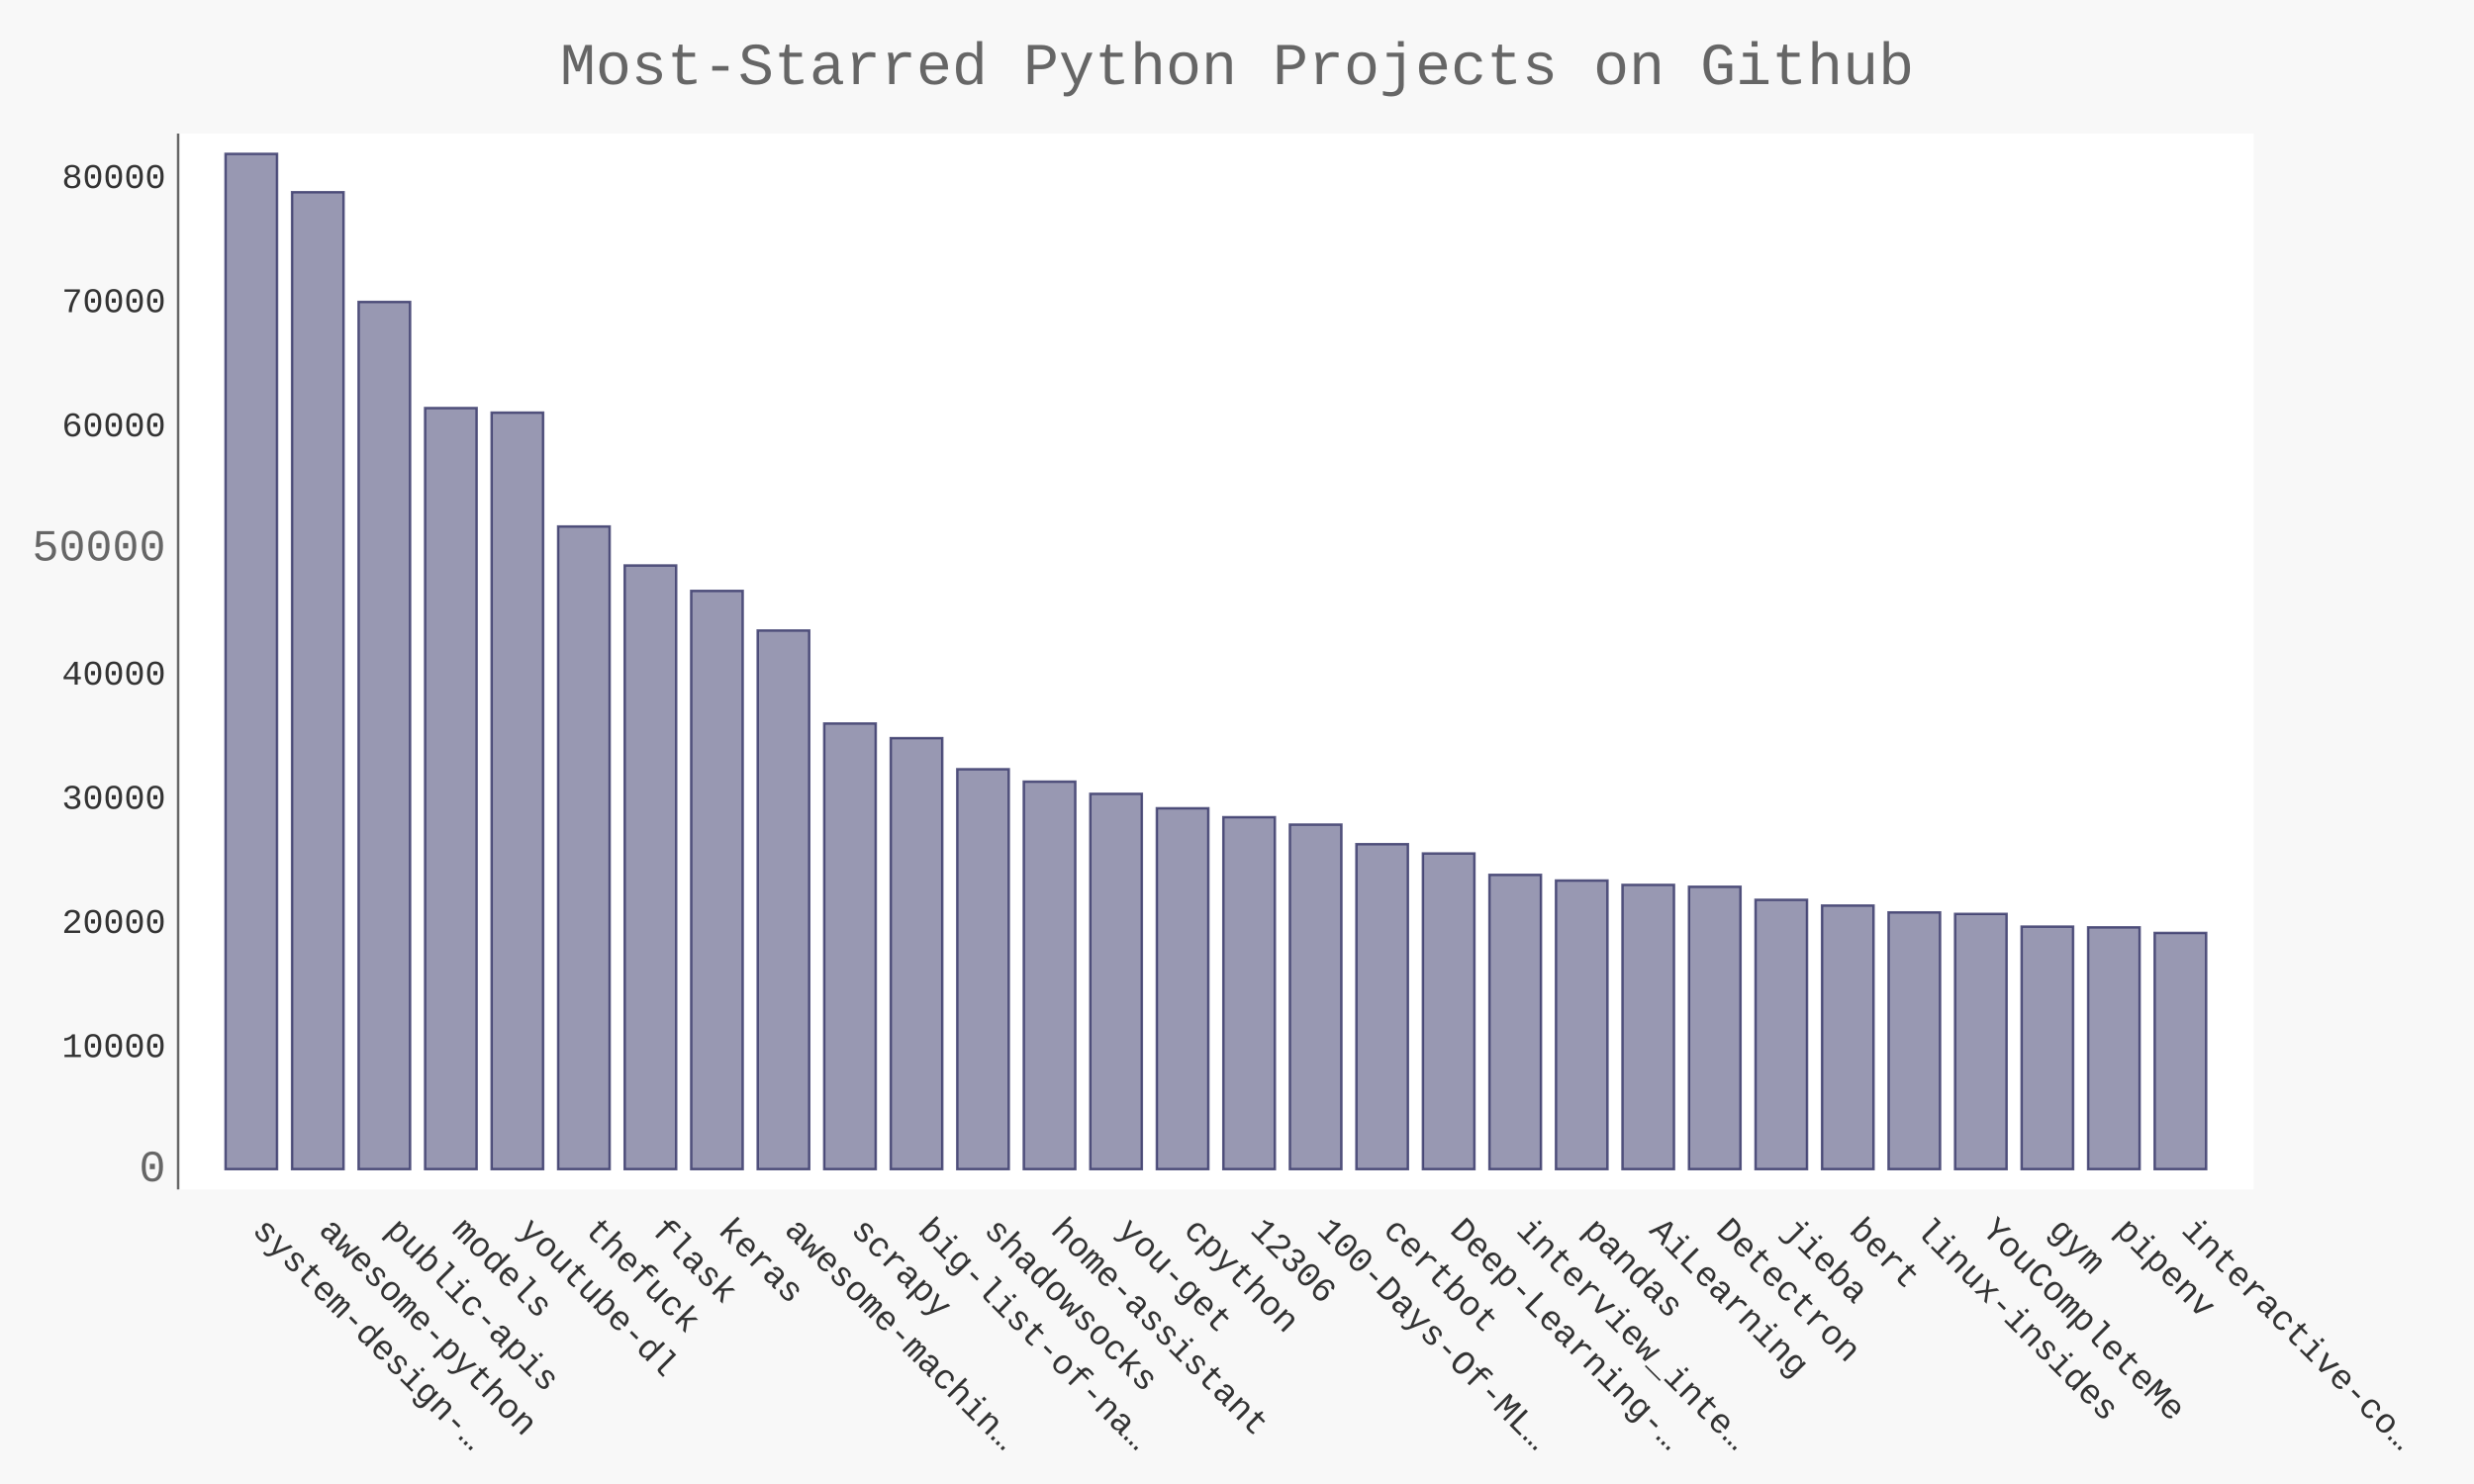
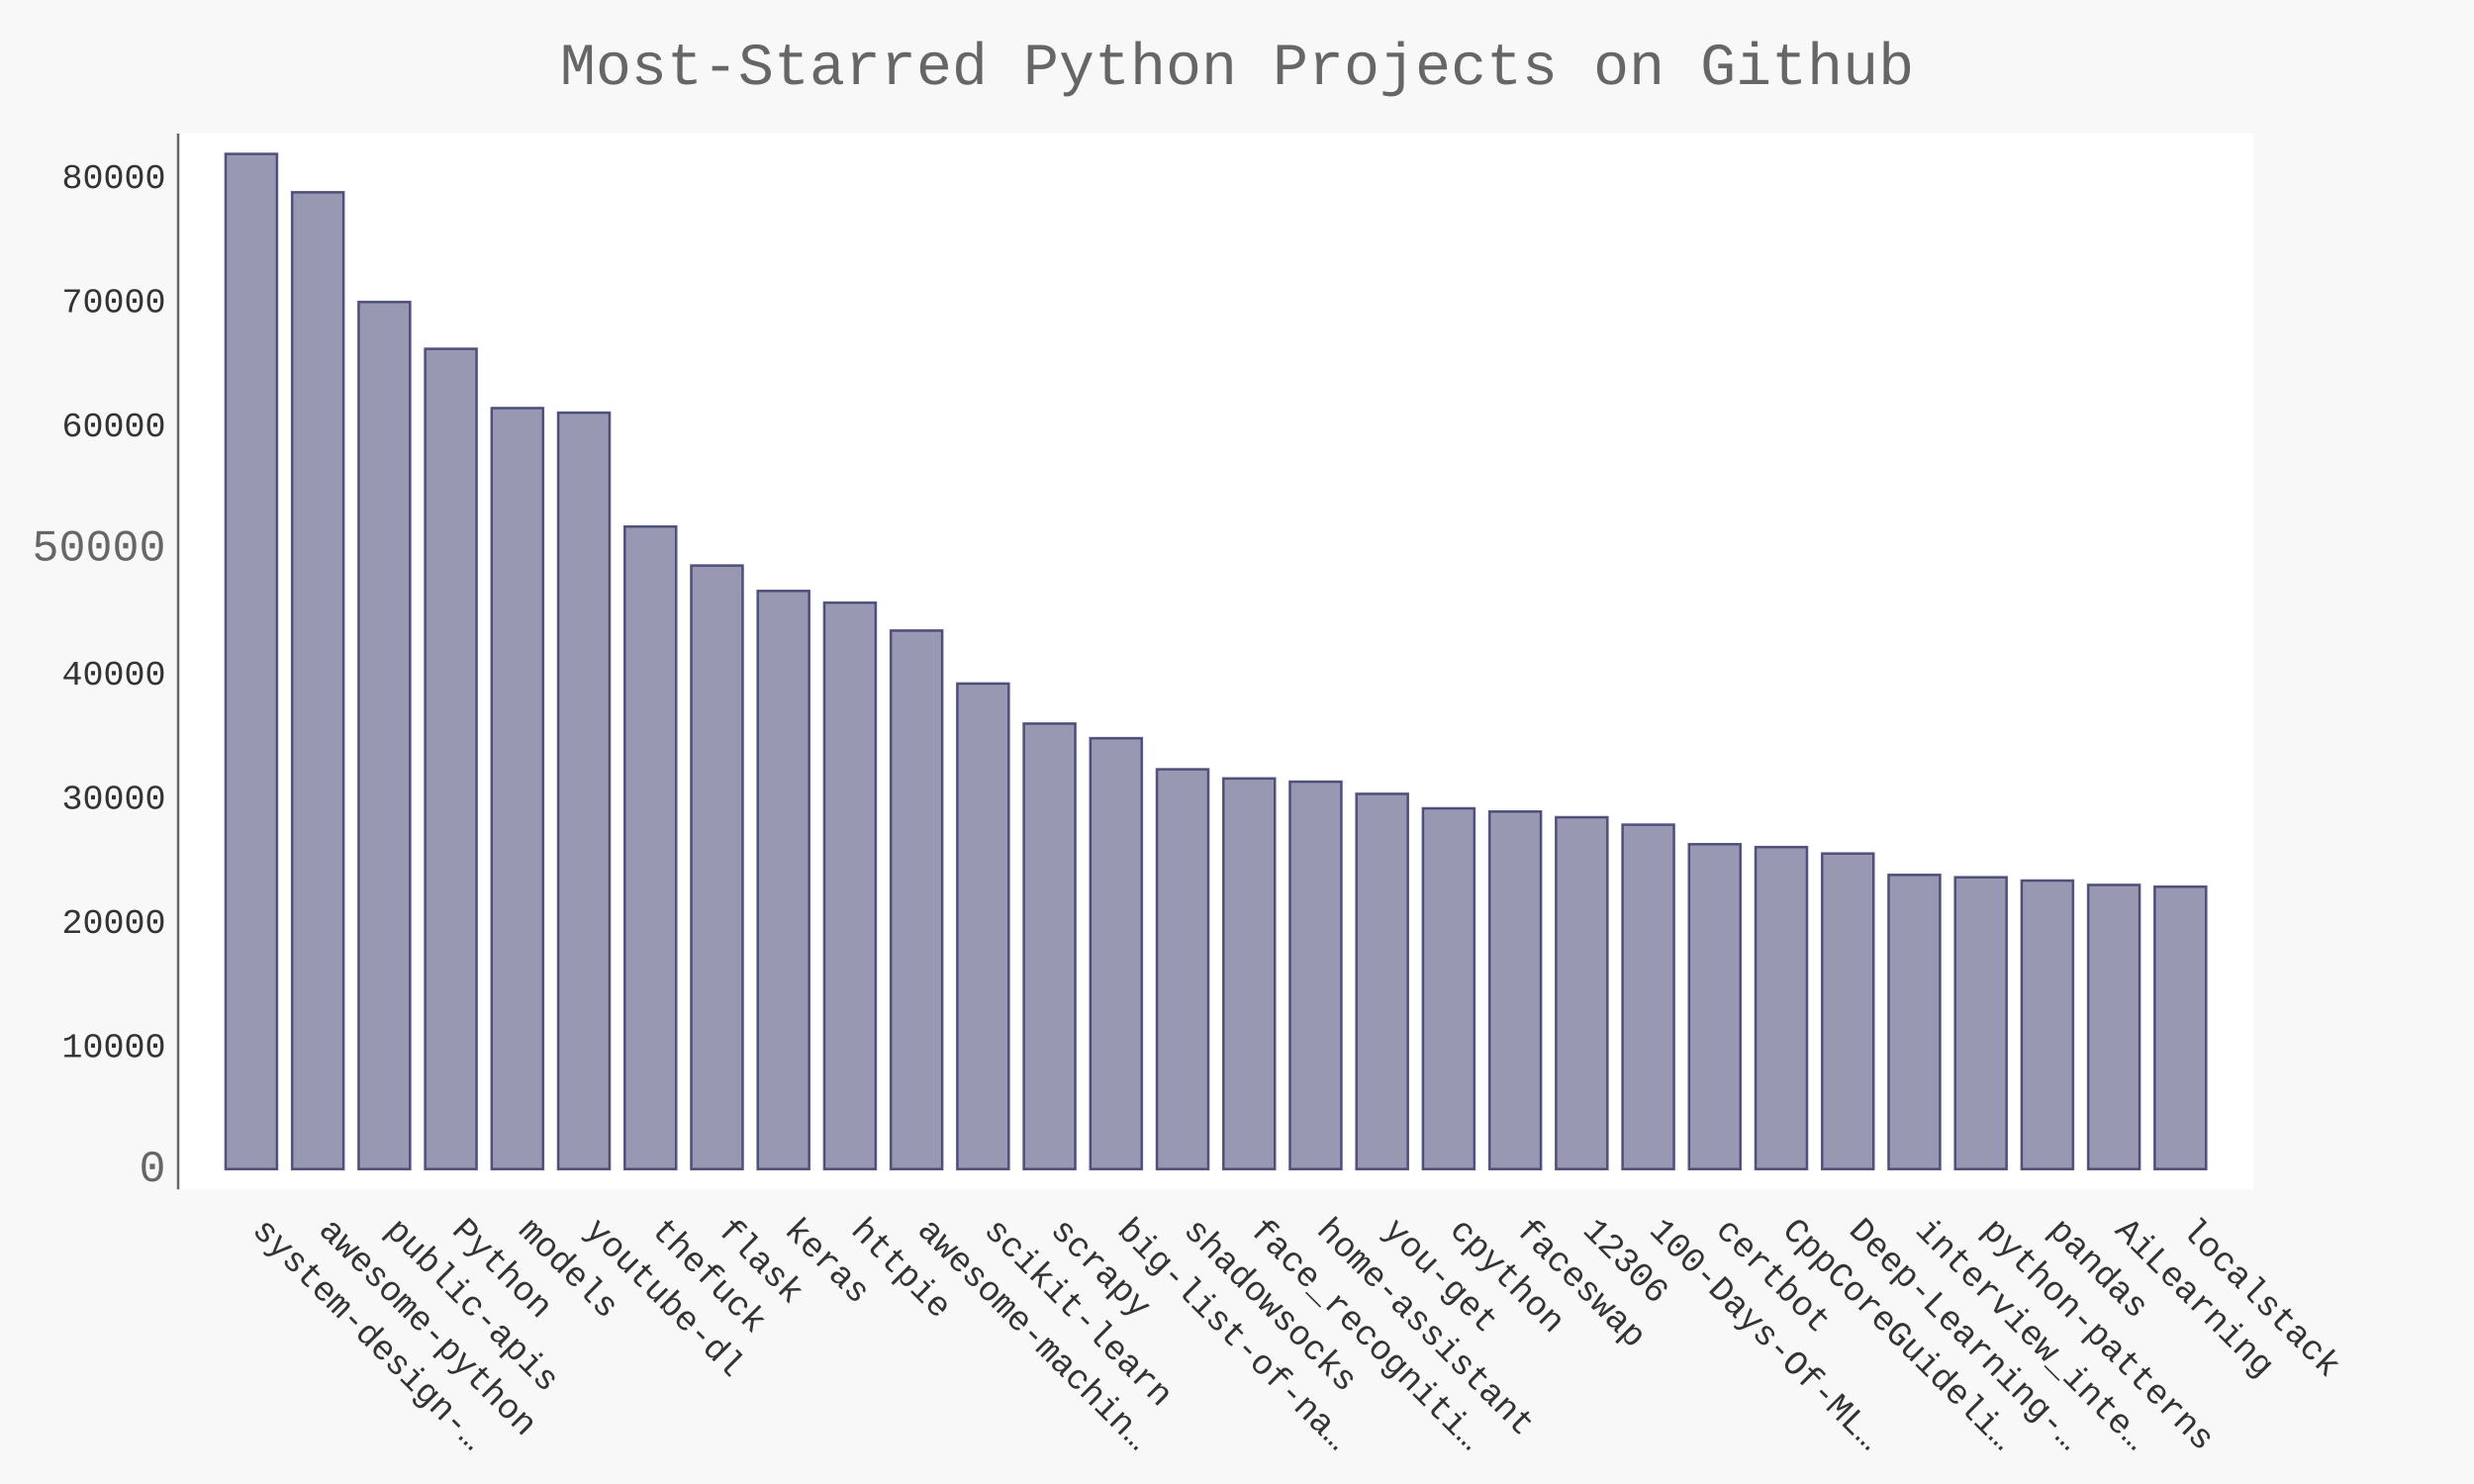
- <svg xmlns="http://www.w3.org/2000/svg" class="pygal-chart" id="chart-07bf0315-4d5c-4187-bade-30e91d21779e" viewBox="0 0 1000 600">
+ <svg xmlns="http://www.w3.org/2000/svg" class="pygal-chart" id="chart-45a9637f-76ad-4a3e-85ce-acbdf488adbe" viewBox="0 0 1000 600">
  <defs>
-     <style type="text/css">#chart-07bf0315-4d5c-4187-bade-30e91d21779e{-webkit-user-select:none;-webkit-font-smoothing:antialiased;font-family:Consolas,"Liberation Mono",Menlo,Courier,monospace}#chart-07bf0315-4d5c-4187-bade-30e91d21779e .title{font-family:Consolas,"Liberation Mono",Menlo,Courier,monospace;font-size:24px}#chart-07bf0315-4d5c-4187-bade-30e91d21779e .legends .legend text{font-family:Consolas,"Liberation Mono",Menlo,Courier,monospace;font-size:14px}#chart-07bf0315-4d5c-4187-bade-30e91d21779e .axis text{font-family:Consolas,"Liberation Mono",Menlo,Courier,monospace;font-size:14px}#chart-07bf0315-4d5c-4187-bade-30e91d21779e .axis text.major{font-family:Consolas,"Liberation Mono",Menlo,Courier,monospace;font-size:18px}#chart-07bf0315-4d5c-4187-bade-30e91d21779e .text-overlay text.value{font-family:Consolas,"Liberation Mono",Menlo,Courier,monospace;font-size:16px}#chart-07bf0315-4d5c-4187-bade-30e91d21779e .text-overlay text.label{font-family:Consolas,"Liberation Mono",Menlo,Courier,monospace;font-size:10px}#chart-07bf0315-4d5c-4187-bade-30e91d21779e .tooltip{font-family:Consolas,"Liberation Mono",Menlo,Courier,monospace;font-size:14px}#chart-07bf0315-4d5c-4187-bade-30e91d21779e text.no_data{font-family:Consolas,"Liberation Mono",Menlo,Courier,monospace;font-size:64px}
- #chart-07bf0315-4d5c-4187-bade-30e91d21779e{background-color:#f8f8f8}#chart-07bf0315-4d5c-4187-bade-30e91d21779e path,#chart-07bf0315-4d5c-4187-bade-30e91d21779e line,#chart-07bf0315-4d5c-4187-bade-30e91d21779e rect,#chart-07bf0315-4d5c-4187-bade-30e91d21779e circle{-webkit-transition:250ms ease-in;-moz-transition:250ms ease-in;transition:250ms ease-in}#chart-07bf0315-4d5c-4187-bade-30e91d21779e .graph &gt; .background{fill:#f8f8f8}#chart-07bf0315-4d5c-4187-bade-30e91d21779e .plot &gt; .background{fill:#ffffff}#chart-07bf0315-4d5c-4187-bade-30e91d21779e .graph{fill:#333}#chart-07bf0315-4d5c-4187-bade-30e91d21779e text.no_data{fill:#666}#chart-07bf0315-4d5c-4187-bade-30e91d21779e .title{fill:#666}#chart-07bf0315-4d5c-4187-bade-30e91d21779e .legends .legend text{fill:#333}#chart-07bf0315-4d5c-4187-bade-30e91d21779e .legends .legend:hover text{fill:#666}#chart-07bf0315-4d5c-4187-bade-30e91d21779e .axis .line{stroke:#666}#chart-07bf0315-4d5c-4187-bade-30e91d21779e .axis .guide.line{stroke:rgba(0,0,0,0.5)}#chart-07bf0315-4d5c-4187-bade-30e91d21779e .axis .major.line{stroke:#333}#chart-07bf0315-4d5c-4187-bade-30e91d21779e .axis text.major{fill:#666}#chart-07bf0315-4d5c-4187-bade-30e91d21779e .axis.y .guides:hover .guide.line,#chart-07bf0315-4d5c-4187-bade-30e91d21779e .line-graph .axis.x .guides:hover .guide.line,#chart-07bf0315-4d5c-4187-bade-30e91d21779e .stackedline-graph .axis.x .guides:hover .guide.line,#chart-07bf0315-4d5c-4187-bade-30e91d21779e .xy-graph .axis.x .guides:hover .guide.line{stroke:#666}#chart-07bf0315-4d5c-4187-bade-30e91d21779e .axis .guides:hover text{fill:#666}#chart-07bf0315-4d5c-4187-bade-30e91d21779e .reactive{fill-opacity:.5;stroke-opacity:.8}#chart-07bf0315-4d5c-4187-bade-30e91d21779e .ci{stroke:#333}#chart-07bf0315-4d5c-4187-bade-30e91d21779e .reactive.active,#chart-07bf0315-4d5c-4187-bade-30e91d21779e .active .reactive{fill-opacity:.9;stroke-opacity:.9;stroke-width:4}#chart-07bf0315-4d5c-4187-bade-30e91d21779e .ci .reactive.active{stroke-width:1.5}#chart-07bf0315-4d5c-4187-bade-30e91d21779e .series text{fill:#666}#chart-07bf0315-4d5c-4187-bade-30e91d21779e .tooltip rect{fill:#ffffff;stroke:#666;-webkit-transition:opacity 250ms ease-in;-moz-transition:opacity 250ms ease-in;transition:opacity 250ms ease-in}#chart-07bf0315-4d5c-4187-bade-30e91d21779e .tooltip .label{fill:#333}#chart-07bf0315-4d5c-4187-bade-30e91d21779e .tooltip .label{fill:#333}#chart-07bf0315-4d5c-4187-bade-30e91d21779e .tooltip .legend{font-size:.8em;fill:rgba(0,0,0,0.5)}#chart-07bf0315-4d5c-4187-bade-30e91d21779e .tooltip .x_label{font-size:.6em;fill:#666}#chart-07bf0315-4d5c-4187-bade-30e91d21779e .tooltip .xlink{font-size:.5em;text-decoration:underline}#chart-07bf0315-4d5c-4187-bade-30e91d21779e .tooltip .value{font-size:1.5em}#chart-07bf0315-4d5c-4187-bade-30e91d21779e .bound{font-size:.5em}#chart-07bf0315-4d5c-4187-bade-30e91d21779e .max-value{font-size:.75em;fill:rgba(0,0,0,0.5)}#chart-07bf0315-4d5c-4187-bade-30e91d21779e .map-element{fill:#ffffff;stroke:rgba(0,0,0,0.5) !important}#chart-07bf0315-4d5c-4187-bade-30e91d21779e .map-element .reactive{fill-opacity:inherit;stroke-opacity:inherit}#chart-07bf0315-4d5c-4187-bade-30e91d21779e .color-0,#chart-07bf0315-4d5c-4187-bade-30e91d21779e .color-0 a:visited{stroke:#333366;fill:#333366}#chart-07bf0315-4d5c-4187-bade-30e91d21779e .text-overlay .color-0 text{fill:black}
- #chart-07bf0315-4d5c-4187-bade-30e91d21779e text.no_data{text-anchor:middle}#chart-07bf0315-4d5c-4187-bade-30e91d21779e .guide.line{fill:none}#chart-07bf0315-4d5c-4187-bade-30e91d21779e .centered{text-anchor:middle}#chart-07bf0315-4d5c-4187-bade-30e91d21779e .title{text-anchor:middle}#chart-07bf0315-4d5c-4187-bade-30e91d21779e .legends .legend text{fill-opacity:1}#chart-07bf0315-4d5c-4187-bade-30e91d21779e .axis.x text{text-anchor:middle}#chart-07bf0315-4d5c-4187-bade-30e91d21779e .axis.x:not(.web) text[transform]{text-anchor:start}#chart-07bf0315-4d5c-4187-bade-30e91d21779e .axis.x:not(.web) text[transform].backwards{text-anchor:end}#chart-07bf0315-4d5c-4187-bade-30e91d21779e .axis.y text{text-anchor:end}#chart-07bf0315-4d5c-4187-bade-30e91d21779e .axis.y text[transform].backwards{text-anchor:start}#chart-07bf0315-4d5c-4187-bade-30e91d21779e .axis.y2 text{text-anchor:start}#chart-07bf0315-4d5c-4187-bade-30e91d21779e .axis.y2 text[transform].backwards{text-anchor:end}#chart-07bf0315-4d5c-4187-bade-30e91d21779e .axis .guide.line{stroke-dasharray:4,4}#chart-07bf0315-4d5c-4187-bade-30e91d21779e .axis .major.guide.line{stroke-dasharray:6,6}#chart-07bf0315-4d5c-4187-bade-30e91d21779e .horizontal .axis.y .guide.line,#chart-07bf0315-4d5c-4187-bade-30e91d21779e .horizontal .axis.y2 .guide.line,#chart-07bf0315-4d5c-4187-bade-30e91d21779e .vertical .axis.x .guide.line{opacity:0}#chart-07bf0315-4d5c-4187-bade-30e91d21779e .horizontal .axis.always_show .guide.line,#chart-07bf0315-4d5c-4187-bade-30e91d21779e .vertical .axis.always_show .guide.line{opacity:1 !important}#chart-07bf0315-4d5c-4187-bade-30e91d21779e .axis.y .guides:hover .guide.line,#chart-07bf0315-4d5c-4187-bade-30e91d21779e .axis.y2 .guides:hover .guide.line,#chart-07bf0315-4d5c-4187-bade-30e91d21779e .axis.x .guides:hover .guide.line{opacity:1}#chart-07bf0315-4d5c-4187-bade-30e91d21779e .axis .guides:hover text{opacity:1}#chart-07bf0315-4d5c-4187-bade-30e91d21779e .nofill{fill:none}#chart-07bf0315-4d5c-4187-bade-30e91d21779e .subtle-fill{fill-opacity:.2}#chart-07bf0315-4d5c-4187-bade-30e91d21779e .dot{stroke-width:1px;fill-opacity:1}#chart-07bf0315-4d5c-4187-bade-30e91d21779e .dot.active{stroke-width:5px}#chart-07bf0315-4d5c-4187-bade-30e91d21779e .dot.negative{fill:transparent}#chart-07bf0315-4d5c-4187-bade-30e91d21779e text,#chart-07bf0315-4d5c-4187-bade-30e91d21779e tspan{stroke:none !important}#chart-07bf0315-4d5c-4187-bade-30e91d21779e .series text.active{opacity:1}#chart-07bf0315-4d5c-4187-bade-30e91d21779e .tooltip rect{fill-opacity:.95;stroke-width:.5}#chart-07bf0315-4d5c-4187-bade-30e91d21779e .tooltip text{fill-opacity:1}#chart-07bf0315-4d5c-4187-bade-30e91d21779e .showable{visibility:hidden}#chart-07bf0315-4d5c-4187-bade-30e91d21779e .showable.shown{visibility:visible}#chart-07bf0315-4d5c-4187-bade-30e91d21779e .gauge-background{fill:rgba(229,229,229,1);stroke:none}#chart-07bf0315-4d5c-4187-bade-30e91d21779e .bg-lines{stroke:#f8f8f8;stroke-width:2px}</style>
+     <style type="text/css">#chart-45a9637f-76ad-4a3e-85ce-acbdf488adbe{-webkit-user-select:none;-webkit-font-smoothing:antialiased;font-family:Consolas,"Liberation Mono",Menlo,Courier,monospace}#chart-45a9637f-76ad-4a3e-85ce-acbdf488adbe .title{font-family:Consolas,"Liberation Mono",Menlo,Courier,monospace;font-size:24px}#chart-45a9637f-76ad-4a3e-85ce-acbdf488adbe .legends .legend text{font-family:Consolas,"Liberation Mono",Menlo,Courier,monospace;font-size:14px}#chart-45a9637f-76ad-4a3e-85ce-acbdf488adbe .axis text{font-family:Consolas,"Liberation Mono",Menlo,Courier,monospace;font-size:14px}#chart-45a9637f-76ad-4a3e-85ce-acbdf488adbe .axis text.major{font-family:Consolas,"Liberation Mono",Menlo,Courier,monospace;font-size:18px}#chart-45a9637f-76ad-4a3e-85ce-acbdf488adbe .text-overlay text.value{font-family:Consolas,"Liberation Mono",Menlo,Courier,monospace;font-size:16px}#chart-45a9637f-76ad-4a3e-85ce-acbdf488adbe .text-overlay text.label{font-family:Consolas,"Liberation Mono",Menlo,Courier,monospace;font-size:10px}#chart-45a9637f-76ad-4a3e-85ce-acbdf488adbe .tooltip{font-family:Consolas,"Liberation Mono",Menlo,Courier,monospace;font-size:14px}#chart-45a9637f-76ad-4a3e-85ce-acbdf488adbe text.no_data{font-family:Consolas,"Liberation Mono",Menlo,Courier,monospace;font-size:64px}
+ #chart-45a9637f-76ad-4a3e-85ce-acbdf488adbe{background-color:#f8f8f8}#chart-45a9637f-76ad-4a3e-85ce-acbdf488adbe path,#chart-45a9637f-76ad-4a3e-85ce-acbdf488adbe line,#chart-45a9637f-76ad-4a3e-85ce-acbdf488adbe rect,#chart-45a9637f-76ad-4a3e-85ce-acbdf488adbe circle{-webkit-transition:250ms ease-in;-moz-transition:250ms ease-in;transition:250ms ease-in}#chart-45a9637f-76ad-4a3e-85ce-acbdf488adbe .graph &gt; .background{fill:#f8f8f8}#chart-45a9637f-76ad-4a3e-85ce-acbdf488adbe .plot &gt; .background{fill:#ffffff}#chart-45a9637f-76ad-4a3e-85ce-acbdf488adbe .graph{fill:#333}#chart-45a9637f-76ad-4a3e-85ce-acbdf488adbe text.no_data{fill:#666}#chart-45a9637f-76ad-4a3e-85ce-acbdf488adbe .title{fill:#666}#chart-45a9637f-76ad-4a3e-85ce-acbdf488adbe .legends .legend text{fill:#333}#chart-45a9637f-76ad-4a3e-85ce-acbdf488adbe .legends .legend:hover text{fill:#666}#chart-45a9637f-76ad-4a3e-85ce-acbdf488adbe .axis .line{stroke:#666}#chart-45a9637f-76ad-4a3e-85ce-acbdf488adbe .axis .guide.line{stroke:rgba(0,0,0,0.5)}#chart-45a9637f-76ad-4a3e-85ce-acbdf488adbe .axis .major.line{stroke:#333}#chart-45a9637f-76ad-4a3e-85ce-acbdf488adbe .axis text.major{fill:#666}#chart-45a9637f-76ad-4a3e-85ce-acbdf488adbe .axis.y .guides:hover .guide.line,#chart-45a9637f-76ad-4a3e-85ce-acbdf488adbe .line-graph .axis.x .guides:hover .guide.line,#chart-45a9637f-76ad-4a3e-85ce-acbdf488adbe .stackedline-graph .axis.x .guides:hover .guide.line,#chart-45a9637f-76ad-4a3e-85ce-acbdf488adbe .xy-graph .axis.x .guides:hover .guide.line{stroke:#666}#chart-45a9637f-76ad-4a3e-85ce-acbdf488adbe .axis .guides:hover text{fill:#666}#chart-45a9637f-76ad-4a3e-85ce-acbdf488adbe .reactive{fill-opacity:.5;stroke-opacity:.8}#chart-45a9637f-76ad-4a3e-85ce-acbdf488adbe .ci{stroke:#333}#chart-45a9637f-76ad-4a3e-85ce-acbdf488adbe .reactive.active,#chart-45a9637f-76ad-4a3e-85ce-acbdf488adbe .active .reactive{fill-opacity:.9;stroke-opacity:.9;stroke-width:4}#chart-45a9637f-76ad-4a3e-85ce-acbdf488adbe .ci .reactive.active{stroke-width:1.5}#chart-45a9637f-76ad-4a3e-85ce-acbdf488adbe .series text{fill:#666}#chart-45a9637f-76ad-4a3e-85ce-acbdf488adbe .tooltip rect{fill:#ffffff;stroke:#666;-webkit-transition:opacity 250ms ease-in;-moz-transition:opacity 250ms ease-in;transition:opacity 250ms ease-in}#chart-45a9637f-76ad-4a3e-85ce-acbdf488adbe .tooltip .label{fill:#333}#chart-45a9637f-76ad-4a3e-85ce-acbdf488adbe .tooltip .label{fill:#333}#chart-45a9637f-76ad-4a3e-85ce-acbdf488adbe .tooltip .legend{font-size:.8em;fill:rgba(0,0,0,0.5)}#chart-45a9637f-76ad-4a3e-85ce-acbdf488adbe .tooltip .x_label{font-size:.6em;fill:#666}#chart-45a9637f-76ad-4a3e-85ce-acbdf488adbe .tooltip .xlink{font-size:.5em;text-decoration:underline}#chart-45a9637f-76ad-4a3e-85ce-acbdf488adbe .tooltip .value{font-size:1.5em}#chart-45a9637f-76ad-4a3e-85ce-acbdf488adbe .bound{font-size:.5em}#chart-45a9637f-76ad-4a3e-85ce-acbdf488adbe .max-value{font-size:.75em;fill:rgba(0,0,0,0.5)}#chart-45a9637f-76ad-4a3e-85ce-acbdf488adbe .map-element{fill:#ffffff;stroke:rgba(0,0,0,0.5) !important}#chart-45a9637f-76ad-4a3e-85ce-acbdf488adbe .map-element .reactive{fill-opacity:inherit;stroke-opacity:inherit}#chart-45a9637f-76ad-4a3e-85ce-acbdf488adbe .color-0,#chart-45a9637f-76ad-4a3e-85ce-acbdf488adbe .color-0 a:visited{stroke:#333366;fill:#333366}#chart-45a9637f-76ad-4a3e-85ce-acbdf488adbe .text-overlay .color-0 text{fill:black}
+ #chart-45a9637f-76ad-4a3e-85ce-acbdf488adbe text.no_data{text-anchor:middle}#chart-45a9637f-76ad-4a3e-85ce-acbdf488adbe .guide.line{fill:none}#chart-45a9637f-76ad-4a3e-85ce-acbdf488adbe .centered{text-anchor:middle}#chart-45a9637f-76ad-4a3e-85ce-acbdf488adbe .title{text-anchor:middle}#chart-45a9637f-76ad-4a3e-85ce-acbdf488adbe .legends .legend text{fill-opacity:1}#chart-45a9637f-76ad-4a3e-85ce-acbdf488adbe .axis.x text{text-anchor:middle}#chart-45a9637f-76ad-4a3e-85ce-acbdf488adbe .axis.x:not(.web) text[transform]{text-anchor:start}#chart-45a9637f-76ad-4a3e-85ce-acbdf488adbe .axis.x:not(.web) text[transform].backwards{text-anchor:end}#chart-45a9637f-76ad-4a3e-85ce-acbdf488adbe .axis.y text{text-anchor:end}#chart-45a9637f-76ad-4a3e-85ce-acbdf488adbe .axis.y text[transform].backwards{text-anchor:start}#chart-45a9637f-76ad-4a3e-85ce-acbdf488adbe .axis.y2 text{text-anchor:start}#chart-45a9637f-76ad-4a3e-85ce-acbdf488adbe .axis.y2 text[transform].backwards{text-anchor:end}#chart-45a9637f-76ad-4a3e-85ce-acbdf488adbe .axis .guide.line{stroke-dasharray:4,4}#chart-45a9637f-76ad-4a3e-85ce-acbdf488adbe .axis .major.guide.line{stroke-dasharray:6,6}#chart-45a9637f-76ad-4a3e-85ce-acbdf488adbe .horizontal .axis.y .guide.line,#chart-45a9637f-76ad-4a3e-85ce-acbdf488adbe .horizontal .axis.y2 .guide.line,#chart-45a9637f-76ad-4a3e-85ce-acbdf488adbe .vertical .axis.x .guide.line{opacity:0}#chart-45a9637f-76ad-4a3e-85ce-acbdf488adbe .horizontal .axis.always_show .guide.line,#chart-45a9637f-76ad-4a3e-85ce-acbdf488adbe .vertical .axis.always_show .guide.line{opacity:1 !important}#chart-45a9637f-76ad-4a3e-85ce-acbdf488adbe .axis.y .guides:hover .guide.line,#chart-45a9637f-76ad-4a3e-85ce-acbdf488adbe .axis.y2 .guides:hover .guide.line,#chart-45a9637f-76ad-4a3e-85ce-acbdf488adbe .axis.x .guides:hover .guide.line{opacity:1}#chart-45a9637f-76ad-4a3e-85ce-acbdf488adbe .axis .guides:hover text{opacity:1}#chart-45a9637f-76ad-4a3e-85ce-acbdf488adbe .nofill{fill:none}#chart-45a9637f-76ad-4a3e-85ce-acbdf488adbe .subtle-fill{fill-opacity:.2}#chart-45a9637f-76ad-4a3e-85ce-acbdf488adbe .dot{stroke-width:1px;fill-opacity:1}#chart-45a9637f-76ad-4a3e-85ce-acbdf488adbe .dot.active{stroke-width:5px}#chart-45a9637f-76ad-4a3e-85ce-acbdf488adbe .dot.negative{fill:transparent}#chart-45a9637f-76ad-4a3e-85ce-acbdf488adbe text,#chart-45a9637f-76ad-4a3e-85ce-acbdf488adbe tspan{stroke:none !important}#chart-45a9637f-76ad-4a3e-85ce-acbdf488adbe .series text.active{opacity:1}#chart-45a9637f-76ad-4a3e-85ce-acbdf488adbe .tooltip rect{fill-opacity:.95;stroke-width:.5}#chart-45a9637f-76ad-4a3e-85ce-acbdf488adbe .tooltip text{fill-opacity:1}#chart-45a9637f-76ad-4a3e-85ce-acbdf488adbe .showable{visibility:hidden}#chart-45a9637f-76ad-4a3e-85ce-acbdf488adbe .showable.shown{visibility:visible}#chart-45a9637f-76ad-4a3e-85ce-acbdf488adbe .gauge-background{fill:rgba(229,229,229,1);stroke:none}#chart-45a9637f-76ad-4a3e-85ce-acbdf488adbe .bg-lines{stroke:#f8f8f8;stroke-width:2px}</style>
  </defs>
  <g class="graph bar-graph vertical">
    <rect class="background" height="600" width="1000" x="0" y="0" />
    <g class="plot" transform="translate(72, 54)">
      <rect class="background" height="426.905" width="838.905" x="0" y="0" />
      <g class="axis y">
        <g class="guides">
          <text class="major" x="-5" y="423.595">0</text>
        </g>
        <g class="guides">
-           <text class="" x="-5" y="373.396">10000</text>
-         </g>
-         <g class="guides">
-           <text class="" x="-5" y="323.197">20000</text>
-         </g>
-         <g class="guides">
-           <text class="" x="-5" y="272.999">30000</text>
-         </g>
-         <g class="guides">
-           <text class="" x="-5" y="222.8">40000</text>
-         </g>
-         <g class="guides">
-           <text class="major" x="-5" y="172.601">50000</text>
-         </g>
-         <g class="guides">
-           <text class="" x="-5" y="122.402">60000</text>
-         </g>
-         <g class="guides">
-           <text class="" x="-5" y="72.204">70000</text>
-         </g>
-         <g class="guides">
-           <text class="" x="-5" y="22.005">80000</text>
+           <text class="" x="-5" y="373.399">10000</text>
+         </g>
+         <g class="guides">
+           <text class="" x="-5" y="323.202">20000</text>
+         </g>
+         <g class="guides">
+           <text class="" x="-5" y="273.006">30000</text>
+         </g>
+         <g class="guides">
+           <text class="" x="-5" y="222.81">40000</text>
+         </g>
+         <g class="guides">
+           <text class="major" x="-5" y="172.613">50000</text>
+         </g>
+         <g class="guides">
+           <text class="" x="-5" y="122.417">60000</text>
+         </g>
+         <g class="guides">
+           <text class="" x="-5" y="72.221">70000</text>
+         </g>
+         <g class="guides">
+           <text class="" x="-5" y="22.025">80000</text>
        </g>
      </g>
      <g class="axis x">
        <path class="line" d="M0 0 v426.905" />
        <g class="guides">
          <path class="guide line" d="M29.577 0 v426.905" />
          <text class="" transform="rotate(45 29.57676 443.9045)" x="29.577" y="443.905">system-design-…</text>
        </g>
        <g class="guides">
          <path class="guide line" d="M56.465 0 v426.905" />
          <text class="" transform="rotate(45 56.46473 443.9045)" x="56.465" y="443.905">awesome-python</text>
        </g>
        <g class="guides">
          <path class="guide line" d="M83.353 0 v426.905" />
          <text class="" transform="rotate(45 83.35269 443.9045)" x="83.353" y="443.905">public-apis</text>
        </g>
        <g class="guides">
          <path class="guide line" d="M110.241 0 v426.905" />
-           <text class="" transform="rotate(45 110.2407 443.9045)" x="110.241" y="443.905">models</text>
+           <text class="" transform="rotate(45 110.2407 443.9045)" x="110.241" y="443.905">Python</text>
        </g>
        <g class="guides">
          <path class="guide line" d="M137.129 0 v426.905" />
-           <text class="" transform="rotate(45 137.1286 443.9045)" x="137.129" y="443.905">youtube-dl</text>
+           <text class="" transform="rotate(45 137.1286 443.9045)" x="137.129" y="443.905">models</text>
        </g>
        <g class="guides">
          <path class="guide line" d="M164.017 0 v426.905" />
-           <text class="" transform="rotate(45 164.0166 443.9045)" x="164.017" y="443.905">thefuck</text>
+           <text class="" transform="rotate(45 164.0166 443.9045)" x="164.017" y="443.905">youtube-dl</text>
        </g>
        <g class="guides">
          <path class="guide line" d="M190.905 0 v426.905" />
-           <text class="" transform="rotate(45 190.9046 443.9045)" x="190.905" y="443.905">flask</text>
+           <text class="" transform="rotate(45 190.9046 443.9045)" x="190.905" y="443.905">thefuck</text>
        </g>
        <g class="guides">
          <path class="guide line" d="M217.793 0 v426.905" />
-           <text class="" transform="rotate(45 217.7925 443.9045)" x="217.793" y="443.905">keras</text>
+           <text class="" transform="rotate(45 217.7925 443.9045)" x="217.793" y="443.905">flask</text>
        </g>
        <g class="guides">
          <path class="guide line" d="M244.68 0 v426.905" />
-           <text class="" transform="rotate(45 244.6805 443.9045)" x="244.68" y="443.905">awesome-machin…</text>
+           <text class="" transform="rotate(45 244.6805 443.9045)" x="244.68" y="443.905">keras</text>
        </g>
        <g class="guides">
          <path class="guide line" d="M271.568 0 v426.905" />
-           <text class="" transform="rotate(45 271.5685 443.9045)" x="271.568" y="443.905">scrapy</text>
+           <text class="" transform="rotate(45 271.5685 443.9045)" x="271.568" y="443.905">httpie</text>
        </g>
        <g class="guides">
          <path class="guide line" d="M298.456 0 v426.905" />
-           <text class="" transform="rotate(45 298.4564 443.9045)" x="298.456" y="443.905">big-list-of-na…</text>
+           <text class="" transform="rotate(45 298.4564 443.9045)" x="298.456" y="443.905">awesome-machin…</text>
        </g>
        <g class="guides">
          <path class="guide line" d="M325.344 0 v426.905" />
-           <text class="" transform="rotate(45 325.3444 443.9045)" x="325.344" y="443.905">shadowsocks</text>
+           <text class="" transform="rotate(45 325.3444 443.9045)" x="325.344" y="443.905">scikit-learn</text>
        </g>
        <g class="guides">
          <path class="guide line" d="M352.232 0 v426.905" />
-           <text class="" transform="rotate(45 352.2324 443.9045)" x="352.232" y="443.905">home-assistant</text>
+           <text class="" transform="rotate(45 352.2324 443.9045)" x="352.232" y="443.905">scrapy</text>
        </g>
        <g class="guides">
          <path class="guide line" d="M379.12 0 v426.905" />
-           <text class="" transform="rotate(45 379.1203 443.9045)" x="379.12" y="443.905">you-get</text>
+           <text class="" transform="rotate(45 379.1203 443.9045)" x="379.12" y="443.905">big-list-of-na…</text>
        </g>
        <g class="guides">
          <path class="guide line" d="M406.008 0 v426.905" />
-           <text class="" transform="rotate(45 406.0083 443.9045)" x="406.008" y="443.905">cpython</text>
+           <text class="" transform="rotate(45 406.0083 443.9045)" x="406.008" y="443.905">shadowsocks</text>
        </g>
        <g class="guides">
          <path class="guide line" d="M432.896 0 v426.905" />
-           <text class="" transform="rotate(45 432.8963 443.9045)" x="432.896" y="443.905">12306</text>
+           <text class="" transform="rotate(45 432.8963 443.9045)" x="432.896" y="443.905">face_recogniti…</text>
        </g>
        <g class="guides">
          <path class="guide line" d="M459.784 0 v426.905" />
-           <text class="" transform="rotate(45 459.7842 443.9045)" x="459.784" y="443.905">100-Days-Of-ML…</text>
+           <text class="" transform="rotate(45 459.7842 443.9045)" x="459.784" y="443.905">home-assistant</text>
        </g>
        <g class="guides">
          <path class="guide line" d="M486.672 0 v426.905" />
-           <text class="" transform="rotate(45 486.6722 443.9045)" x="486.672" y="443.905">certbot</text>
+           <text class="" transform="rotate(45 486.6722 443.9045)" x="486.672" y="443.905">you-get</text>
        </g>
        <g class="guides">
          <path class="guide line" d="M513.56 0 v426.905" />
-           <text class="" transform="rotate(45 513.5602 443.9045)" x="513.56" y="443.905">Deep-Learning-…</text>
+           <text class="" transform="rotate(45 513.5602 443.9045)" x="513.56" y="443.905">cpython</text>
        </g>
        <g class="guides">
          <path class="guide line" d="M540.448 0 v426.905" />
-           <text class="" transform="rotate(45 540.4481 443.9045)" x="540.448" y="443.905">interview_inte…</text>
+           <text class="" transform="rotate(45 540.4481 443.9045)" x="540.448" y="443.905">faceswap</text>
        </g>
        <g class="guides">
          <path class="guide line" d="M567.336 0 v426.905" />
-           <text class="" transform="rotate(45 567.3361 443.9045)" x="567.336" y="443.905">pandas</text>
+           <text class="" transform="rotate(45 567.3361 443.9045)" x="567.336" y="443.905">12306</text>
        </g>
        <g class="guides">
          <path class="guide line" d="M594.224 0 v426.905" />
-           <text class="" transform="rotate(45 594.2241 443.9045)" x="594.224" y="443.905">AiLearning</text>
+           <text class="" transform="rotate(45 594.2241 443.9045)" x="594.224" y="443.905">100-Days-Of-ML…</text>
        </g>
        <g class="guides">
          <path class="guide line" d="M621.112 0 v426.905" />
-           <text class="" transform="rotate(45 621.112 443.9045)" x="621.112" y="443.905">Detectron</text>
+           <text class="" transform="rotate(45 621.112 443.9045)" x="621.112" y="443.905">certbot</text>
        </g>
        <g class="guides">
          <path class="guide line" d="M648 0 v426.905" />
-           <text class="" transform="rotate(45 648 443.9045)" x="648" y="443.905">jieba</text>
+           <text class="" transform="rotate(45 648 443.9045)" x="648" y="443.905">CppCoreGuideli…</text>
        </g>
        <g class="guides">
          <path class="guide line" d="M674.888 0 v426.905" />
-           <text class="" transform="rotate(45 674.888 443.9045)" x="674.888" y="443.905">bert</text>
+           <text class="" transform="rotate(45 674.888 443.9045)" x="674.888" y="443.905">Deep-Learning-…</text>
        </g>
        <g class="guides">
          <path class="guide line" d="M701.776 0 v426.905" />
-           <text class="" transform="rotate(45 701.7759 443.9045)" x="701.776" y="443.905">linux-insides</text>
+           <text class="" transform="rotate(45 701.7759 443.9045)" x="701.776" y="443.905">interview_inte…</text>
        </g>
        <g class="guides">
          <path class="guide line" d="M728.664 0 v426.905" />
-           <text class="" transform="rotate(45 728.6639 443.9045)" x="728.664" y="443.905">YouCompleteMe</text>
+           <text class="" transform="rotate(45 728.6639 443.9045)" x="728.664" y="443.905">python-patterns</text>
        </g>
        <g class="guides">
          <path class="guide line" d="M755.552 0 v426.905" />
-           <text class="" transform="rotate(45 755.5518 443.9045)" x="755.552" y="443.905">gym</text>
+           <text class="" transform="rotate(45 755.5518 443.9045)" x="755.552" y="443.905">pandas</text>
        </g>
        <g class="guides">
          <path class="guide line" d="M782.44 0 v426.905" />
-           <text class="" transform="rotate(45 782.4398 443.9045)" x="782.44" y="443.905">pipenv</text>
+           <text class="" transform="rotate(45 782.4398 443.9045)" x="782.44" y="443.905">AiLearning</text>
        </g>
        <g class="guides">
          <path class="guide line" d="M809.328 0 v426.905" />
-           <text class="" transform="rotate(45 809.3278 443.9045)" x="809.328" y="443.905">interactive-co…</text>
+           <text class="" transform="rotate(45 809.3278 443.9045)" x="809.328" y="443.905">localstack</text>
        </g>
      </g>
      <g class="series serie-0 color-0">
        <g class="bars">
          <g class="bar">
            <rect class="rect reactive tooltip-trigger" height="410.485" rx="0" ry="0" width="20.822" x="19.166" y="8.21" />
          </g>
          <g class="bar">
-             <rect class="rect reactive tooltip-trigger" height="394.979" rx="0" ry="0" width="20.822" x="46.054" y="23.716" />
-           </g>
-           <g class="bar">
-             <rect class="rect reactive tooltip-trigger" height="350.618" rx="0" ry="0" width="20.822" x="72.942" y="68.077" />
-           </g>
-           <g class="bar">
-             <rect class="rect reactive tooltip-trigger" height="307.713" rx="0" ry="0" width="20.822" x="99.83" y="110.982" />
-           </g>
-           <g class="bar">
-             <rect class="rect reactive tooltip-trigger" height="305.871" rx="0" ry="0" width="20.822" x="126.718" y="112.824" />
-           </g>
-           <g class="bar">
-             <rect class="rect reactive tooltip-trigger" height="259.829" rx="0" ry="0" width="20.822" x="153.606" y="158.866" />
-           </g>
-           <g class="bar">
-             <rect class="rect reactive tooltip-trigger" height="244.071" rx="0" ry="0" width="20.822" x="180.494" y="174.624" />
-           </g>
-           <g class="bar">
-             <rect class="rect reactive tooltip-trigger" height="233.791" rx="0" ry="0" width="20.822" x="207.382" y="184.904" />
-           </g>
-           <g class="bar">
-             <rect class="rect reactive tooltip-trigger" height="217.772" rx="0" ry="0" width="20.822" x="234.269" y="200.923" />
-           </g>
-           <g class="bar">
-             <rect class="rect reactive tooltip-trigger" height="180.168" rx="0" ry="0" width="20.822" x="261.157" y="238.527" />
-           </g>
-           <g class="bar">
-             <rect class="rect reactive tooltip-trigger" height="174.26" rx="0" ry="0" width="20.822" x="288.045" y="244.435" />
-           </g>
-           <g class="bar">
-             <rect class="rect reactive tooltip-trigger" height="161.685" rx="0" ry="0" width="20.822" x="314.933" y="257.01" />
-           </g>
-           <g class="bar">
-             <rect class="rect reactive tooltip-trigger" height="156.675" rx="0" ry="0" width="20.822" x="341.821" y="262.02" />
-           </g>
-           <g class="bar">
-             <rect class="rect reactive tooltip-trigger" height="151.741" rx="0" ry="0" width="20.822" x="368.709" y="266.954" />
-           </g>
-           <g class="bar">
-             <rect class="rect reactive tooltip-trigger" height="145.903" rx="0" ry="0" width="20.822" x="395.597" y="272.792" />
-           </g>
-           <g class="bar">
-             <rect class="rect reactive tooltip-trigger" height="142.293" rx="0" ry="0" width="20.822" x="422.485" y="276.401" />
-           </g>
-           <g class="bar">
-             <rect class="rect reactive tooltip-trigger" height="139.296" rx="0" ry="0" width="20.822" x="449.373" y="279.398" />
-           </g>
-           <g class="bar">
-             <rect class="rect reactive tooltip-trigger" height="131.39" rx="0" ry="0" width="20.822" x="476.261" y="287.305" />
-           </g>
-           <g class="bar">
-             <rect class="rect reactive tooltip-trigger" height="127.63" rx="0" ry="0" width="20.822" x="503.149" y="291.065" />
-           </g>
-           <g class="bar">
-             <rect class="rect reactive tooltip-trigger" height="118.976" rx="0" ry="0" width="20.822" x="530.037" y="299.719" />
-           </g>
-           <g class="bar">
-             <rect class="rect reactive tooltip-trigger" height="116.692" rx="0" ry="0" width="20.822" x="556.925" y="302.003" />
-           </g>
-           <g class="bar">
-             <rect class="rect reactive tooltip-trigger" height="114.925" rx="0" ry="0" width="20.822" x="583.813" y="303.77" />
-           </g>
-           <g class="bar">
-             <rect class="rect reactive tooltip-trigger" height="114.167" rx="0" ry="0" width="20.822" x="610.701" y="304.528" />
-           </g>
-           <g class="bar">
-             <rect class="rect reactive tooltip-trigger" height="108.886" rx="0" ry="0" width="20.822" x="637.589" y="309.809" />
-           </g>
-           <g class="bar">
-             <rect class="rect reactive tooltip-trigger" height="106.567" rx="0" ry="0" width="20.822" x="664.477" y="312.128" />
-           </g>
-           <g class="bar">
-             <rect class="rect reactive tooltip-trigger" height="103.801" rx="0" ry="0" width="20.822" x="691.365" y="314.894" />
-           </g>
-           <g class="bar">
-             <rect class="rect reactive tooltip-trigger" height="103.189" rx="0" ry="0" width="20.822" x="718.253" y="315.506" />
-           </g>
-           <g class="bar">
-             <rect class="rect reactive tooltip-trigger" height="98.053" rx="0" ry="0" width="20.822" x="745.141" y="320.642" />
-           </g>
-           <g class="bar">
-             <rect class="rect reactive tooltip-trigger" height="97.757" rx="0" ry="0" width="20.822" x="772.029" y="320.938" />
-           </g>
-           <g class="bar">
-             <rect class="rect reactive tooltip-trigger" height="95.503" rx="0" ry="0" width="20.822" x="798.917" y="323.192" />
+             <rect class="rect reactive tooltip-trigger" height="394.974" rx="0" ry="0" width="20.822" x="46.054" y="23.72" />
+           </g>
+           <g class="bar">
+             <rect class="rect reactive tooltip-trigger" height="350.626" rx="0" ry="0" width="20.822" x="72.942" y="68.069" />
+           </g>
+           <g class="bar">
+             <rect class="rect reactive tooltip-trigger" height="331.682" rx="0" ry="0" width="20.822" x="99.83" y="87.013" />
+           </g>
+           <g class="bar">
+             <rect class="rect reactive tooltip-trigger" height="307.718" rx="0" ry="0" width="20.822" x="126.718" y="110.977" />
+           </g>
+           <g class="bar">
+             <rect class="rect reactive tooltip-trigger" height="305.876" rx="0" ry="0" width="20.822" x="153.606" y="112.819" />
+           </g>
+           <g class="bar">
+             <rect class="rect reactive tooltip-trigger" height="259.826" rx="0" ry="0" width="20.822" x="180.494" y="158.869" />
+           </g>
+           <g class="bar">
+             <rect class="rect reactive tooltip-trigger" height="244.064" rx="0" ry="0" width="20.822" x="207.382" y="174.63" />
+           </g>
+           <g class="bar">
+             <rect class="rect reactive tooltip-trigger" height="233.794" rx="0" ry="0" width="20.822" x="234.269" y="184.901" />
+           </g>
+           <g class="bar">
+             <rect class="rect reactive tooltip-trigger" height="229.061" rx="0" ry="0" width="20.822" x="261.157" y="189.634" />
+           </g>
+           <g class="bar">
+             <rect class="rect reactive tooltip-trigger" height="217.767" rx="0" ry="0" width="20.822" x="288.045" y="200.928" />
+           </g>
+           <g class="bar">
+             <rect class="rect reactive tooltip-trigger" height="196.353" rx="0" ry="0" width="20.822" x="314.933" y="222.342" />
+           </g>
+           <g class="bar">
+             <rect class="rect reactive tooltip-trigger" height="180.159" rx="0" ry="0" width="20.822" x="341.821" y="238.535" />
+           </g>
+           <g class="bar">
+             <rect class="rect reactive tooltip-trigger" height="174.251" rx="0" ry="0" width="20.822" x="368.709" y="244.443" />
+           </g>
+           <g class="bar">
+             <rect class="rect reactive tooltip-trigger" height="161.677" rx="0" ry="0" width="20.822" x="395.597" y="257.018" />
+           </g>
+           <g class="bar">
+             <rect class="rect reactive tooltip-trigger" height="157.983" rx="0" ry="0" width="20.822" x="422.485" y="260.712" />
+           </g>
+           <g class="bar">
+             <rect class="rect reactive tooltip-trigger" height="156.678" rx="0" ry="0" width="20.822" x="449.373" y="262.017" />
+           </g>
+           <g class="bar">
+             <rect class="rect reactive tooltip-trigger" height="151.748" rx="0" ry="0" width="20.822" x="476.261" y="266.946" />
+           </g>
+           <g class="bar">
+             <rect class="rect reactive tooltip-trigger" height="145.896" rx="0" ry="0" width="20.822" x="503.149" y="272.799" />
+           </g>
+           <g class="bar">
+             <rect class="rect reactive tooltip-trigger" height="144.595" rx="0" ry="0" width="20.822" x="530.037" y="274.099" />
+           </g>
+           <g class="bar">
+             <rect class="rect reactive tooltip-trigger" height="142.291" rx="0" ry="0" width="20.822" x="556.925" y="276.403" />
+           </g>
+           <g class="bar">
+             <rect class="rect reactive tooltip-trigger" height="139.29" rx="0" ry="0" width="20.822" x="583.813" y="279.405" />
+           </g>
+           <g class="bar">
+             <rect class="rect reactive tooltip-trigger" height="131.389" rx="0" ry="0" width="20.822" x="610.701" y="287.306" />
+           </g>
+           <g class="bar">
+             <rect class="rect reactive tooltip-trigger" height="130.229" rx="0" ry="0" width="20.822" x="637.589" y="288.466" />
+           </g>
+           <g class="bar">
+             <rect class="rect reactive tooltip-trigger" height="127.624" rx="0" ry="0" width="20.822" x="664.477" y="291.071" />
+           </g>
+           <g class="bar">
+             <rect class="rect reactive tooltip-trigger" height="118.98" rx="0" ry="0" width="20.822" x="691.365" y="299.715" />
+           </g>
+           <g class="bar">
+             <rect class="rect reactive tooltip-trigger" height="118.027" rx="0" ry="0" width="20.822" x="718.253" y="300.668" />
+           </g>
+           <g class="bar">
+             <rect class="rect reactive tooltip-trigger" height="116.696" rx="0" ry="0" width="20.822" x="745.141" y="301.999" />
+           </g>
+           <g class="bar">
+             <rect class="rect reactive tooltip-trigger" height="114.924" rx="0" ry="0" width="20.822" x="772.029" y="303.77" />
+           </g>
+           <g class="bar">
+             <rect class="rect reactive tooltip-trigger" height="114.212" rx="0" ry="0" width="20.822" x="798.917" y="304.483" />
          </g>
        </g>
      </g>
    </g>
    <g class="titles">
      <text class="title plot_title" x="500.0" y="34">Most-Starred Python Projects on Github</text>
    </g>
    <g class="plot overlay" transform="translate(72, 54)">
      <g class="series serie-0 color-0" />
    </g>
    <g class="plot text-overlay" transform="translate(72, 54)">
      <g class="series serie-0 color-0" />
    </g>
    <g class="plot tooltip-overlay" transform="translate(72, 54)">
      <g class="tooltip" style="opacity: 0" transform="translate(0 0)">
        <rect class="tooltip-box" height="0" rx="0" ry="0" width="0" />
        <g class="text" />
      </g>
    </g>
  </g>
</svg>
